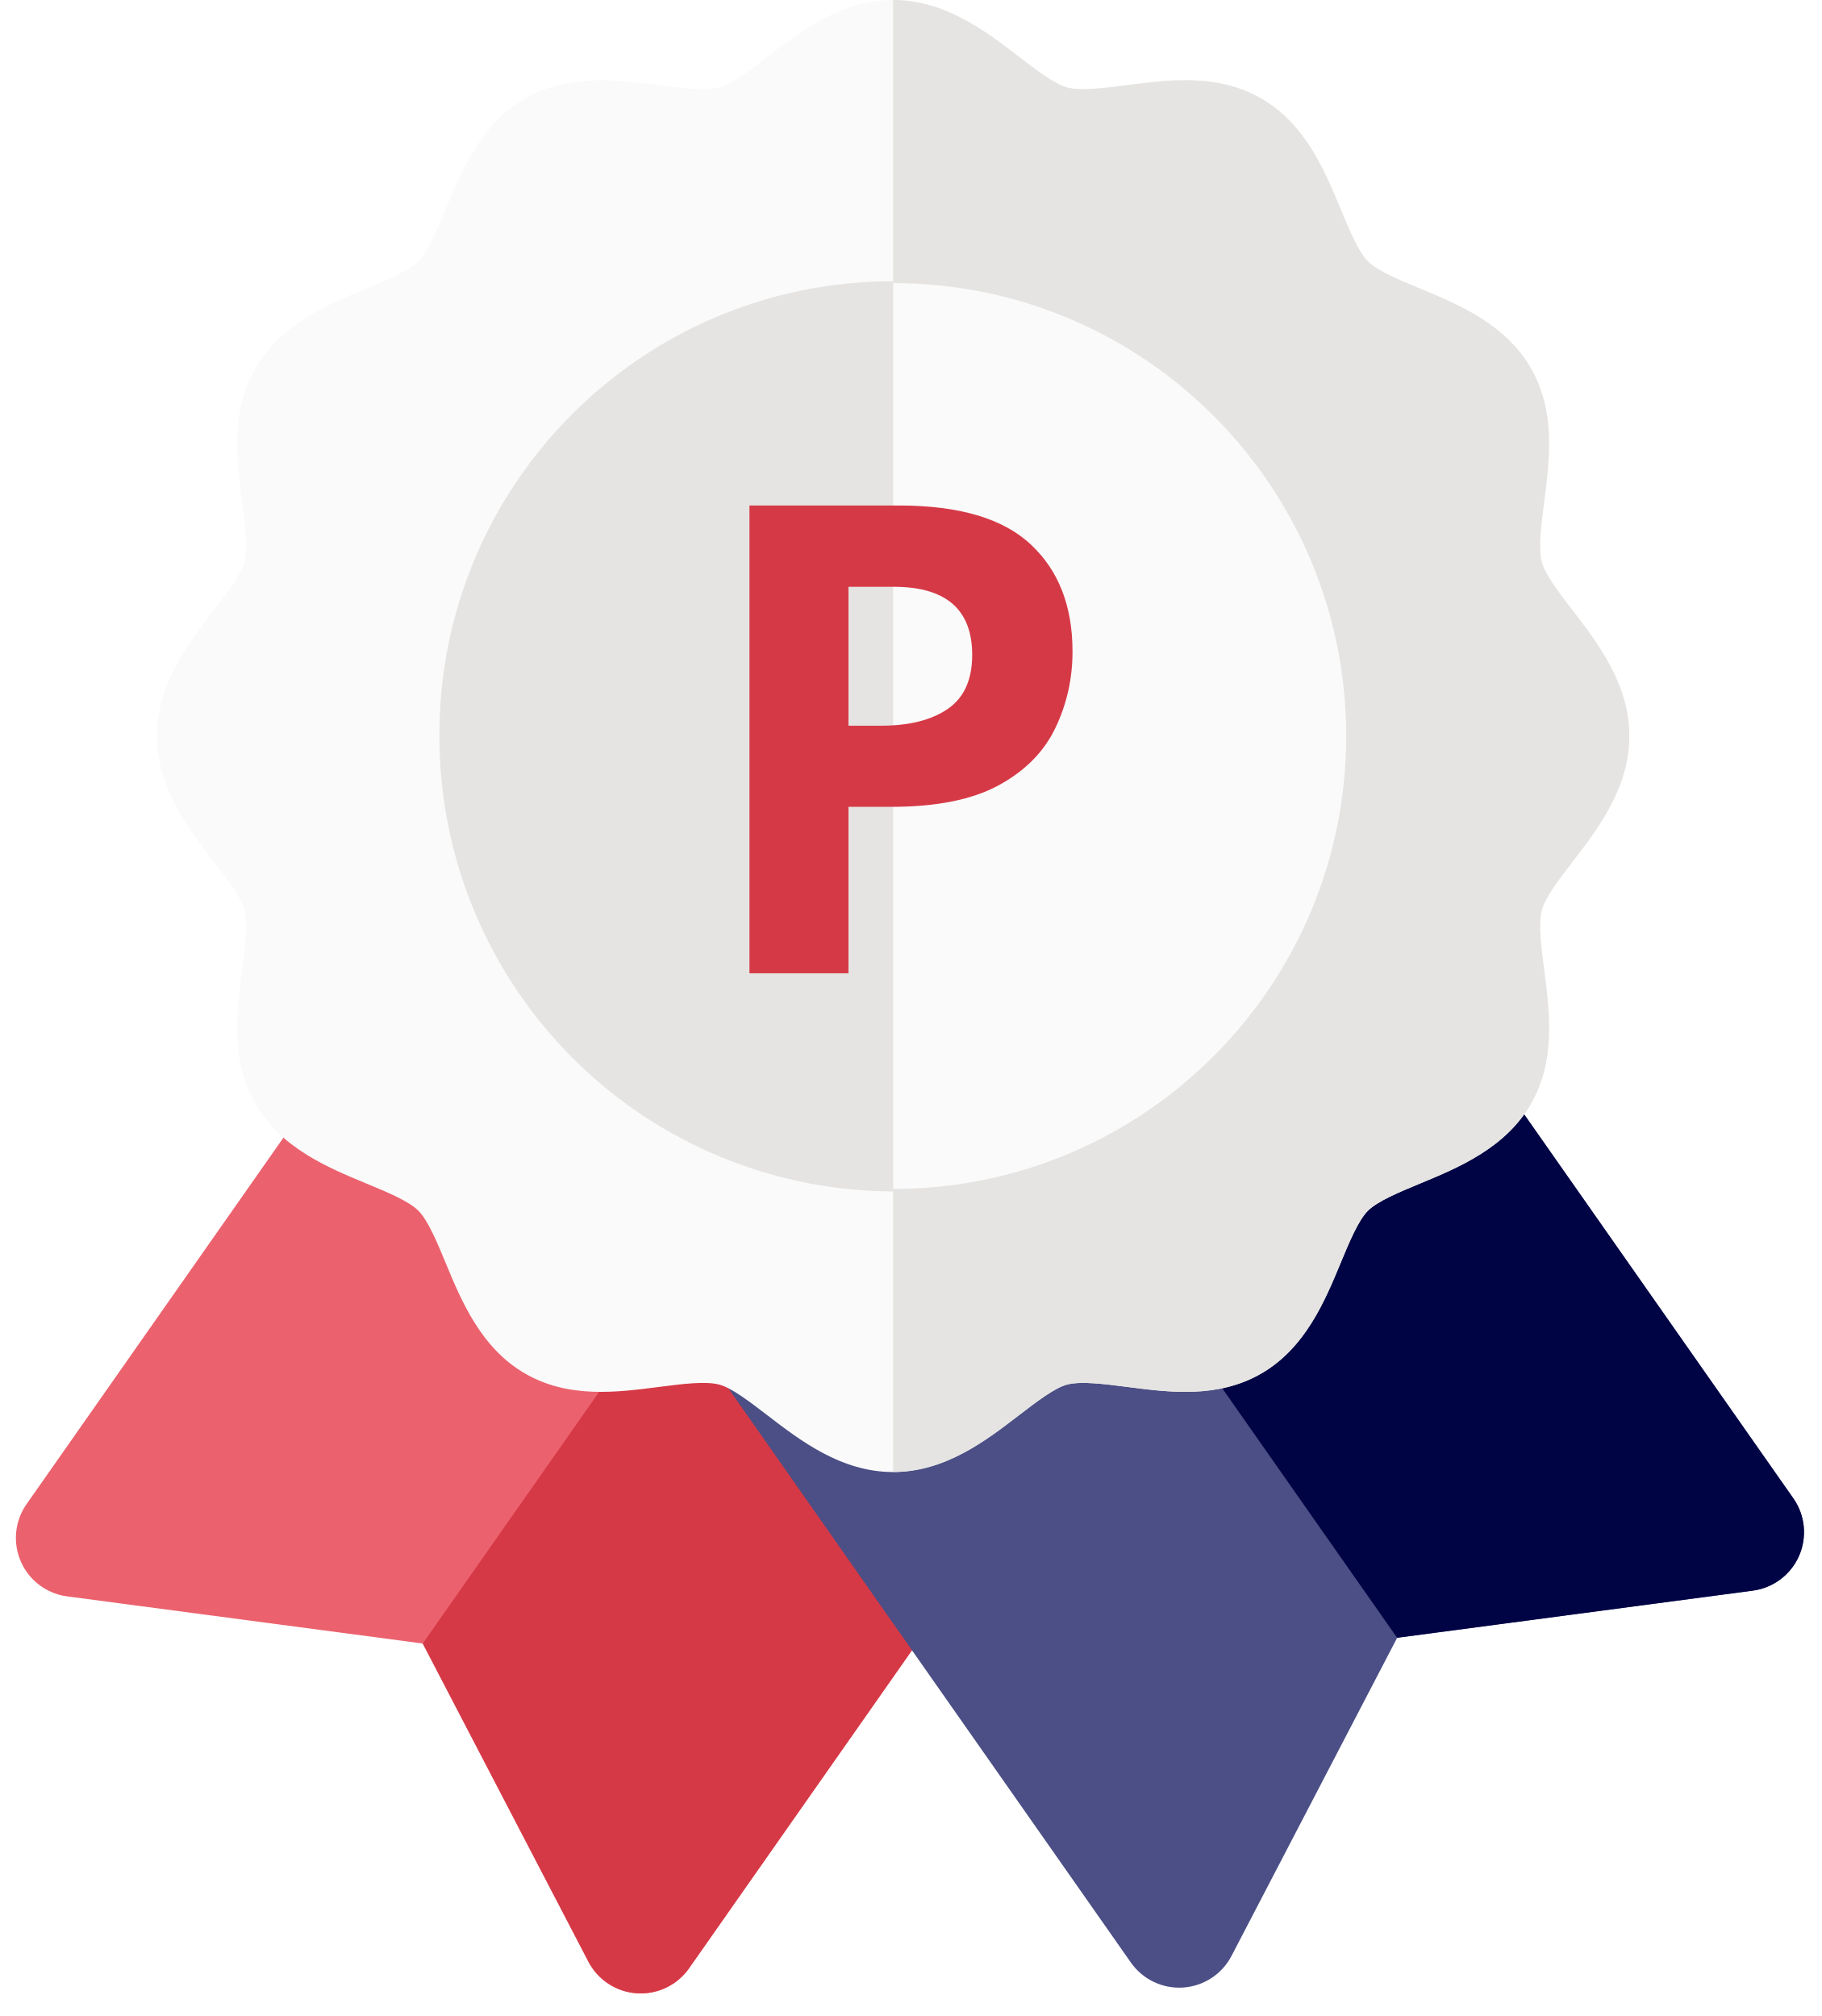
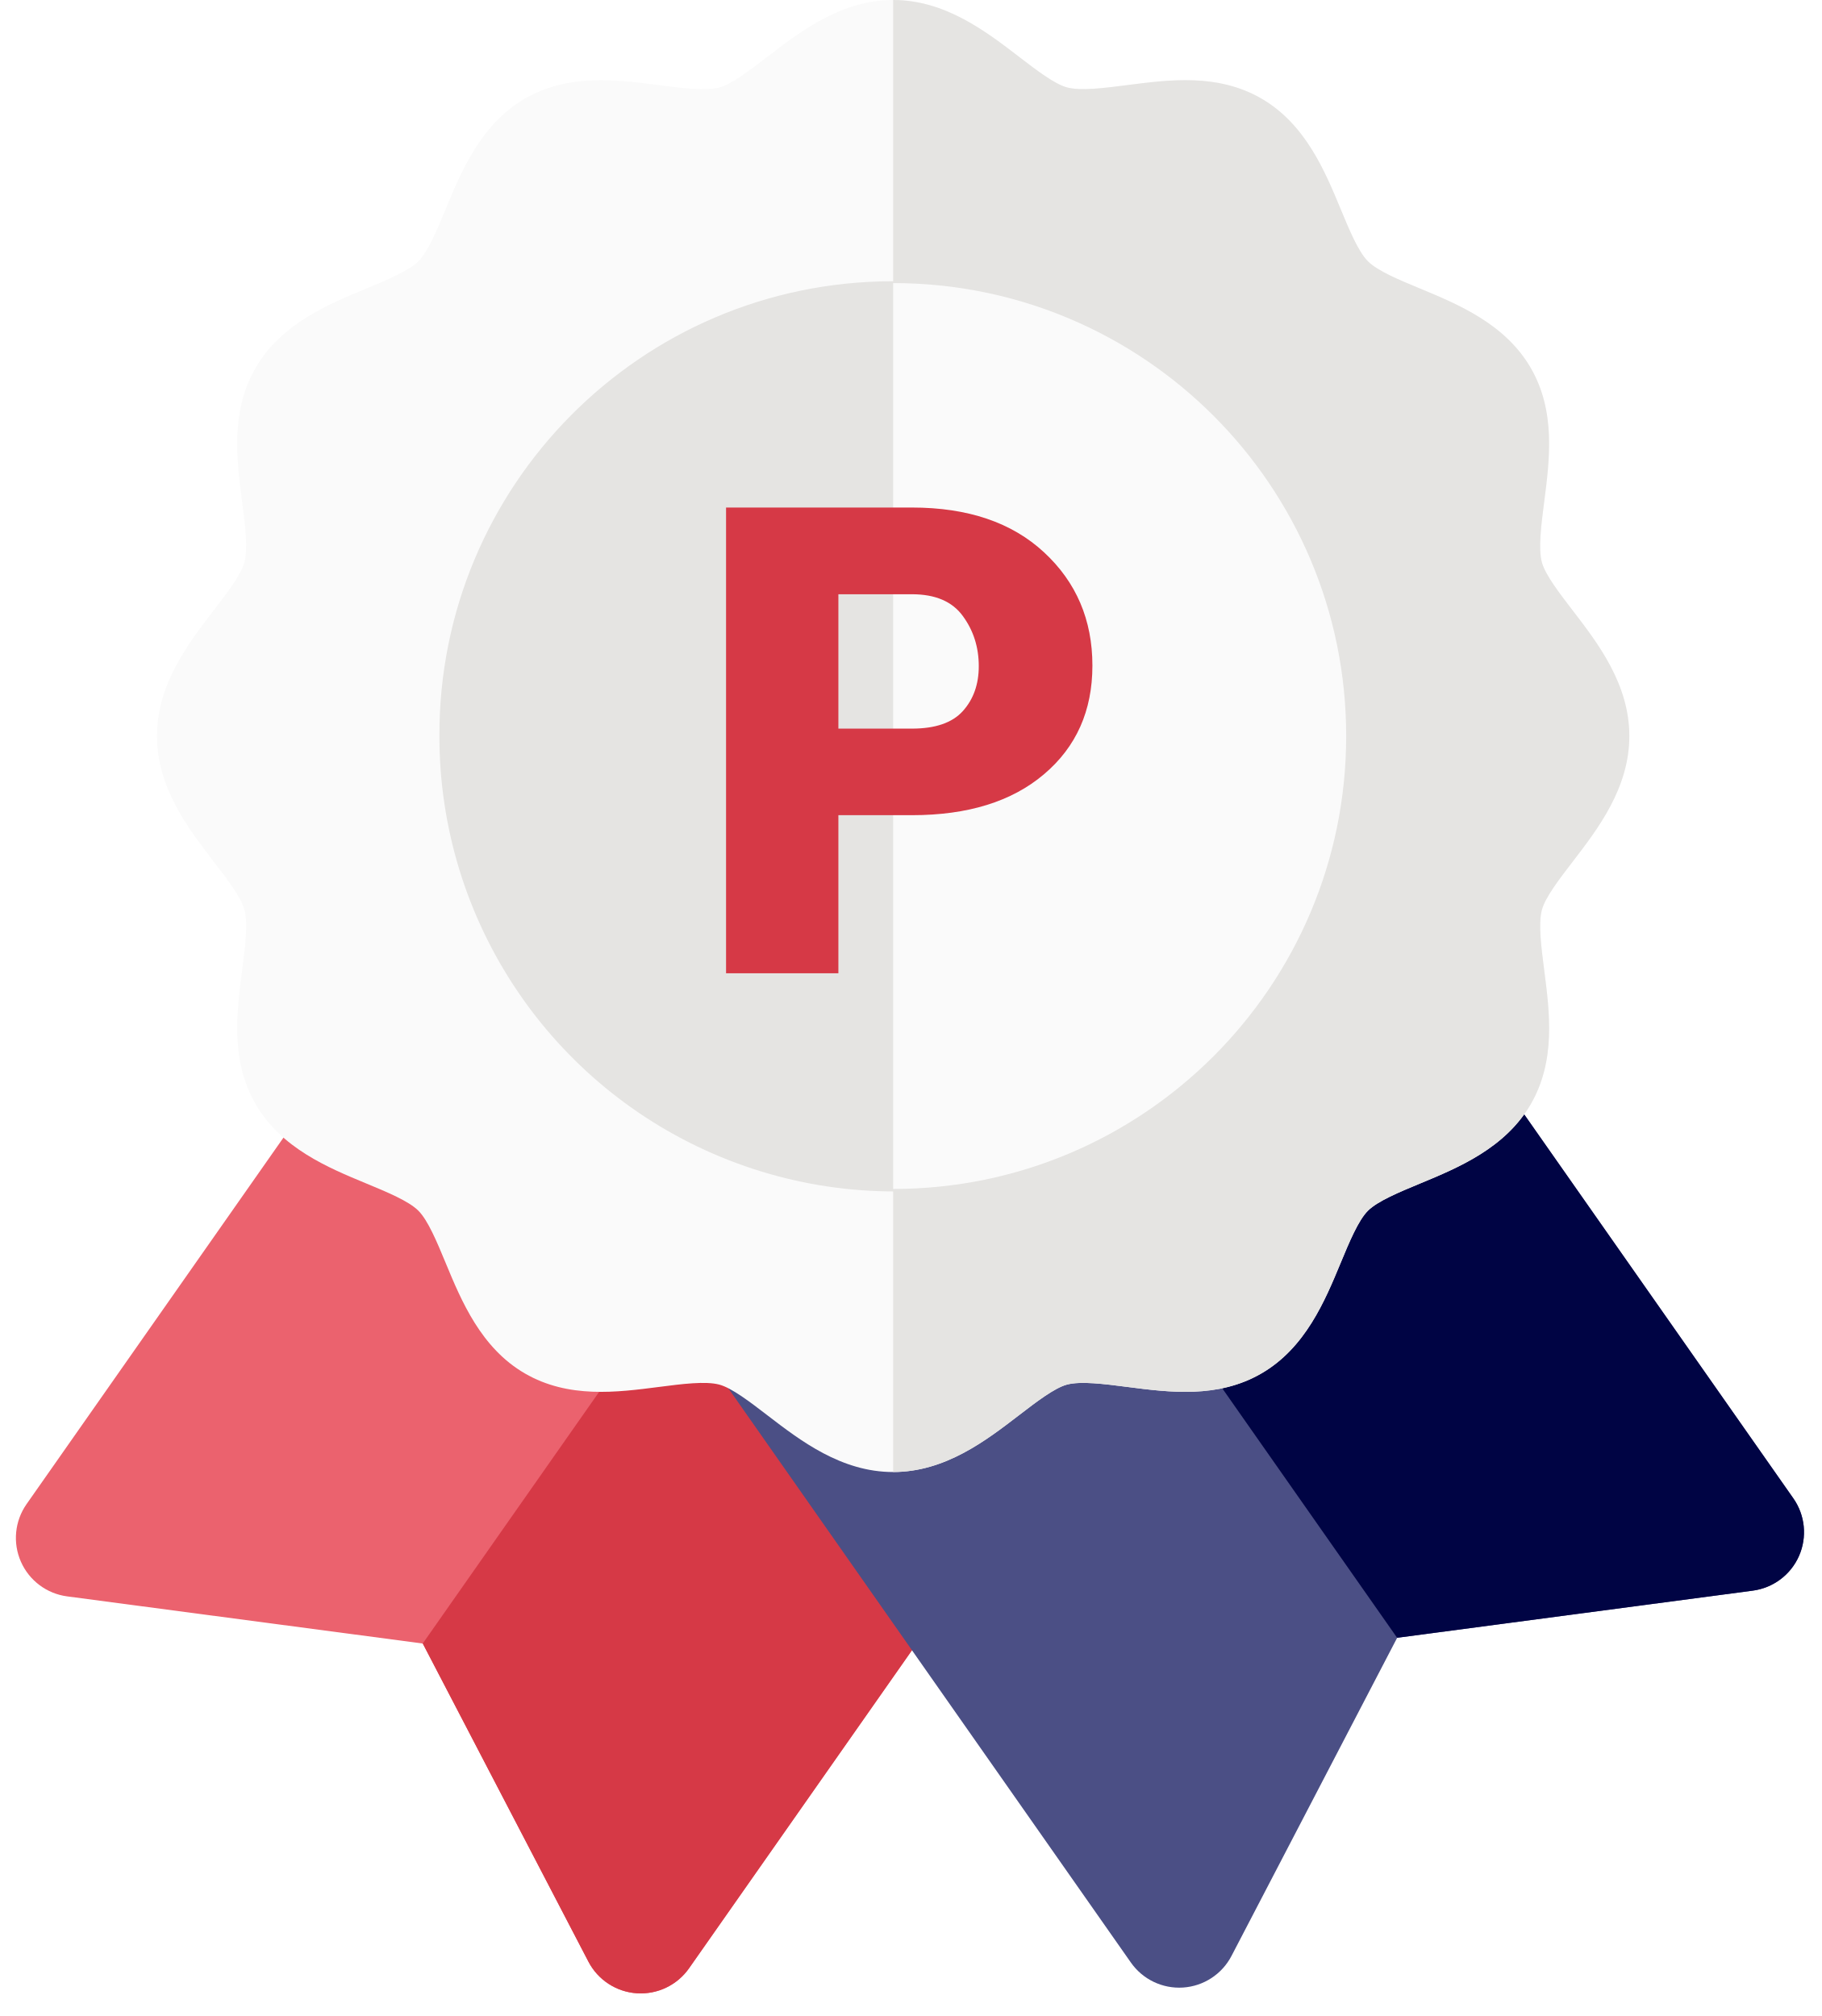
<svg xmlns="http://www.w3.org/2000/svg" width="194.653" height="215.427" viewBox="0 0 194.653 215.427">
  <g transform="translate(-680.226 -1223)">
    <g transform="translate(-73.121 249)">
      <g transform="matrix(0.819, 0.574, -0.574, 0.819, 1160.018, -542.761)">
        <path d="M233.28,159.883H159.467a6.3,6.3,0,0,0-6.3,6.3V301.532a6.3,6.3,0,0,0,9.21,5.592l34-17.679,34,17.679a6.3,6.3,0,0,0,9.21-5.592V166.186a6.3,6.3,0,0,0-6.3-6.3Z" transform="translate(478.822 1303.743)" fill="#eb626e" />
        <path d="M292.907,159.883H256V289.445l34,17.679a6.3,6.3,0,0,0,9.21-5.592V166.186A6.3,6.3,0,0,0,292.907,159.883Z" transform="translate(419.195 1303.743)" fill="#d63946" />
      </g>
      <g transform="matrix(0.819, -0.574, 0.574, 0.819, -641.027, 285.135)">
        <path d="M233.28,159.883H159.467a6.3,6.3,0,0,0-6.3,6.3V301.532a6.3,6.3,0,0,0,9.21,5.592l34-17.679,34,17.679a6.3,6.3,0,0,0,9.21-5.592V166.186a6.3,6.3,0,0,0-6.3-6.3Z" transform="translate(571.822 1303.743)" fill="#4b4f85" />
        <path d="M292.907,159.883H256V289.445l34,17.679a6.3,6.3,0,0,0,9.21-5.592V166.186A6.3,6.3,0,0,0,292.907,159.883Z" transform="translate(512.195 1303.743)" fill="#000444" />
      </g>
      <g transform="translate(770.121 974)">
        <g transform="translate(0 0)">
          <path d="M139.65,157.3c-5.542,0-9.908-3.354-13.417-6.048-1.882-1.445-3.827-2.939-5.155-3.294-1.473-.394-4-.068-6.439.248-4.538.586-9.682,1.251-14.329-1.438-4.7-2.722-6.791-7.759-8.468-11.806-.929-2.242-1.889-4.56-2.919-5.589s-3.347-1.99-5.589-2.918c-4.047-1.677-9.083-3.764-11.8-8.468-2.688-4.647-2.024-9.791-1.437-14.329.315-2.442.642-4.967.248-6.438-.355-1.328-1.849-3.273-3.294-5.154C64.354,88.558,61,84.192,61,78.65s3.353-9.908,6.048-13.417c1.445-1.881,2.939-3.827,3.294-5.155.394-1.472.067-4-.248-6.438-.586-4.539-1.251-9.682,1.438-14.33,2.722-4.7,7.759-6.791,11.806-8.468,2.241-.929,4.559-1.89,5.589-2.919s1.99-3.347,2.919-5.588c1.677-4.047,3.764-9.083,8.468-11.8,4.647-2.689,9.791-2.024,14.329-1.437,2.442.315,4.966.641,6.438.248,1.327-.355,3.273-1.849,5.154-3.294C129.742,3.353,134.108,0,139.65,0s9.908,3.353,13.417,6.048c1.882,1.445,3.827,2.939,5.155,3.294,1.471.394,4,.067,6.438-.248,4.538-.586,9.682-1.251,14.329,1.438,4.7,2.722,6.791,7.759,8.468,11.806.929,2.242,1.889,4.56,2.919,5.589s3.347,1.99,5.589,2.919c4.047,1.677,9.083,3.764,11.8,8.468,2.689,4.647,2.024,9.791,1.437,14.329-.315,2.442-.642,4.966-.248,6.438.355,1.328,1.849,3.273,3.294,5.154,2.694,3.509,6.048,7.875,6.048,13.417s-3.353,9.908-6.048,13.417c-1.445,1.881-2.939,3.827-3.294,5.155-.394,1.472-.067,4,.248,6.438.586,4.539,1.251,9.682-1.438,14.33-2.722,4.7-7.759,6.791-11.806,8.468-2.241.929-4.559,1.89-5.589,2.918s-1.99,3.347-2.919,5.588c-1.677,4.047-3.764,9.083-8.468,11.8-4.647,2.689-9.791,2.024-14.329,1.437-2.442-.315-4.966-.641-6.438-.248-1.327.355-3.273,1.849-5.154,3.294-3.507,2.695-7.873,6.048-13.416,6.048Z" transform="translate(-61 0)" fill="#fafafa" />
          <path d="M269.417,151.252c1.881-1.445,3.826-2.939,5.154-3.294,1.472-.393,4-.067,6.438.248,4.538.587,9.682,1.252,14.329-1.437,4.7-2.722,6.791-7.758,8.468-11.8.929-2.241,1.889-4.559,2.919-5.588s3.347-1.99,5.589-2.919c4.047-1.677,9.084-3.764,11.806-8.468,2.689-4.647,2.024-9.791,1.438-14.33-.315-2.441-.642-4.966-.248-6.438.355-1.328,1.849-3.273,3.294-5.155,2.694-3.509,6.047-7.875,6.047-13.417S331.3,68.742,328.6,65.233c-1.445-1.881-2.939-3.826-3.294-5.154-.394-1.471-.067-4,.248-6.438.586-4.538,1.251-9.682-1.438-14.329-2.722-4.7-7.758-6.791-11.8-8.468-2.241-.929-4.559-1.889-5.589-2.919s-1.99-3.347-2.919-5.589c-1.677-4.047-3.764-9.083-8.468-11.806-4.647-2.689-9.791-2.024-14.329-1.438-2.442.315-4.967.642-6.438.248-1.328-.355-3.273-1.849-5.155-3.294C265.908,3.353,261.542,0,256,0V157.3c5.542,0,9.908-3.354,13.417-6.048Z" transform="translate(-177.35 0)" fill="#e5e4e2" />
          <path d="M48.281,0A48.63,48.63,0,1,1,0,48.628,48.456,48.456,0,0,1,48.281,0Z" transform="translate(30.172 30.055)" fill="#e5e4e2" />
          <path d="M304.4,123.4A48.4,48.4,0,0,0,256,75v96.8A48.4,48.4,0,0,0,304.4,123.4Z" transform="translate(-177.35 -44.75)" fill="#fafafa" />
        </g>
      </g>
    </g>
-     <text transform="translate(754 1327)" fill="#d63946" font-size="70" font-family="Raleway-ExtraBold, Raleway" font-weight="800">
+     <text transform="translate(754 1327)" fill="#d63946" font-size="70" font-family="Roboto-ExtraBold, Roboto" font-weight="800">
      <tspan x="0" y="0">P</tspan>
    </text>
  </g>
</svg>
